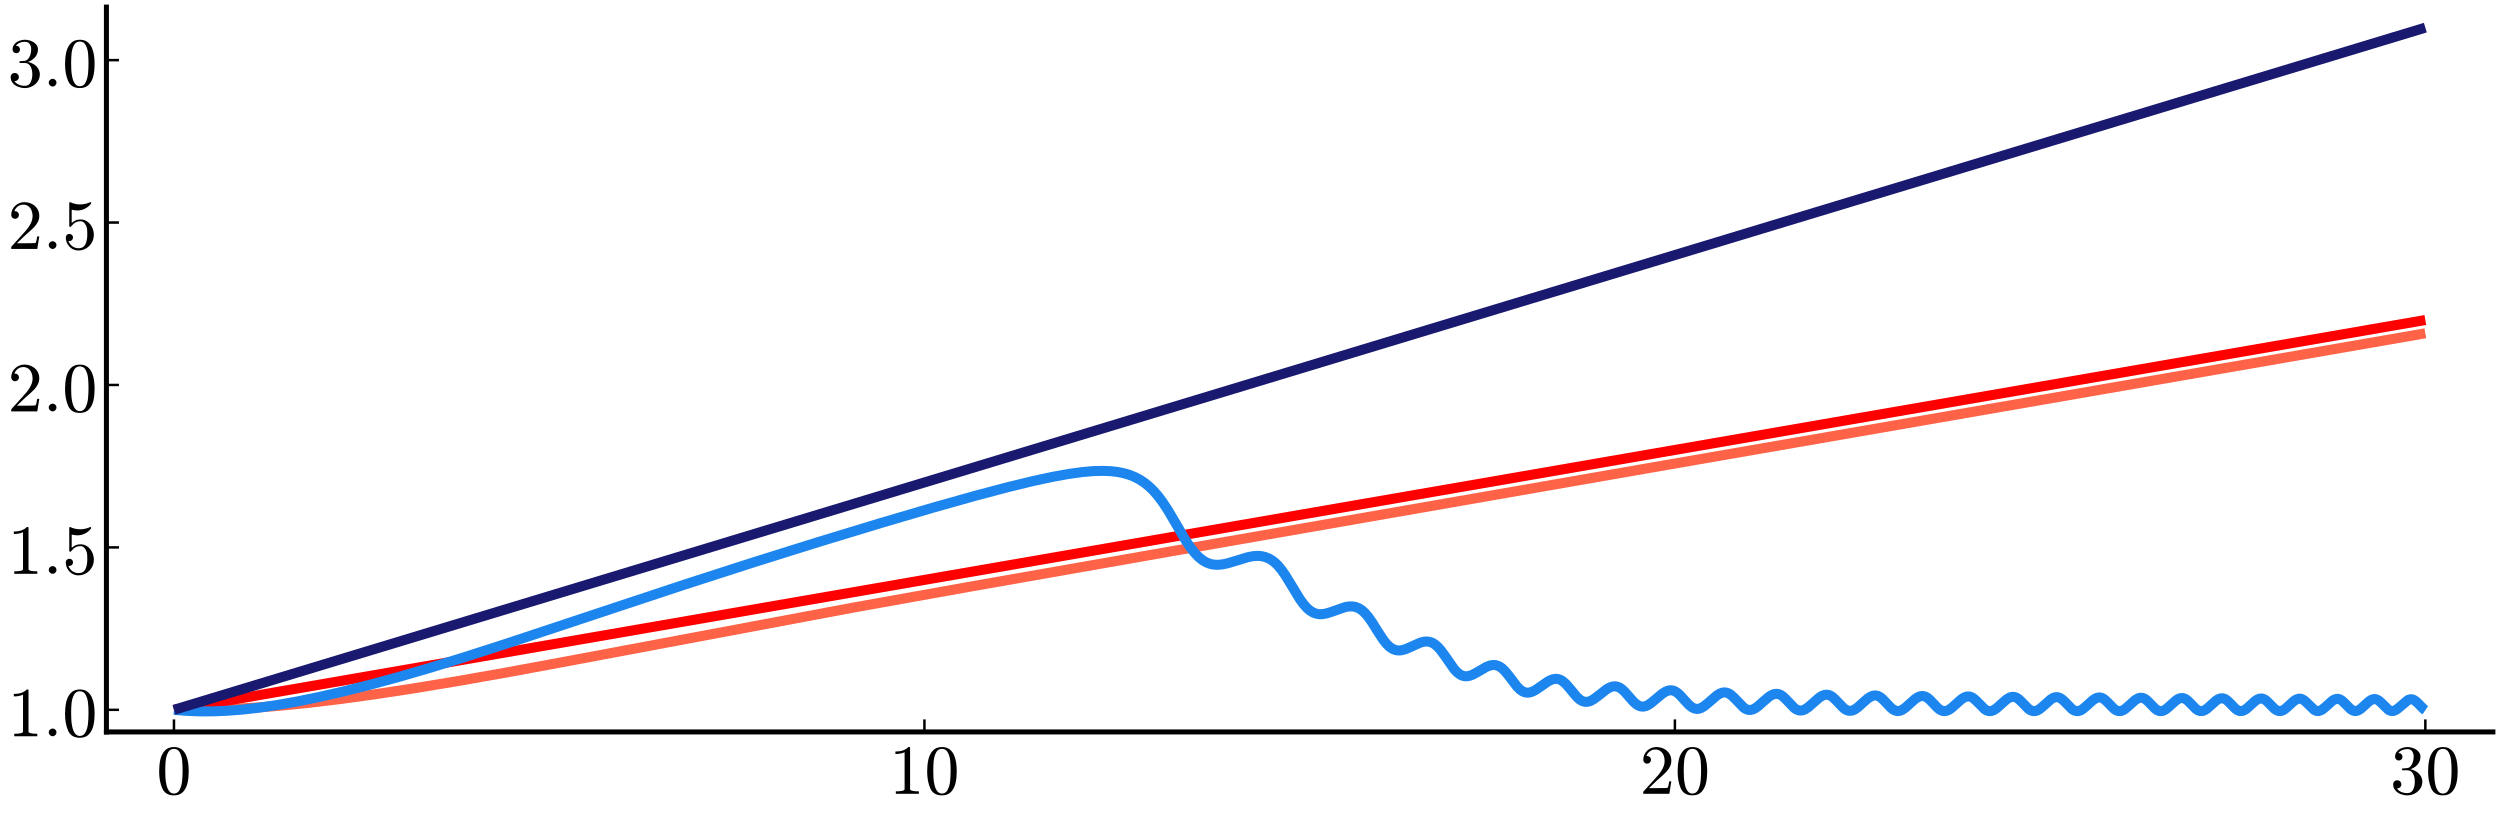
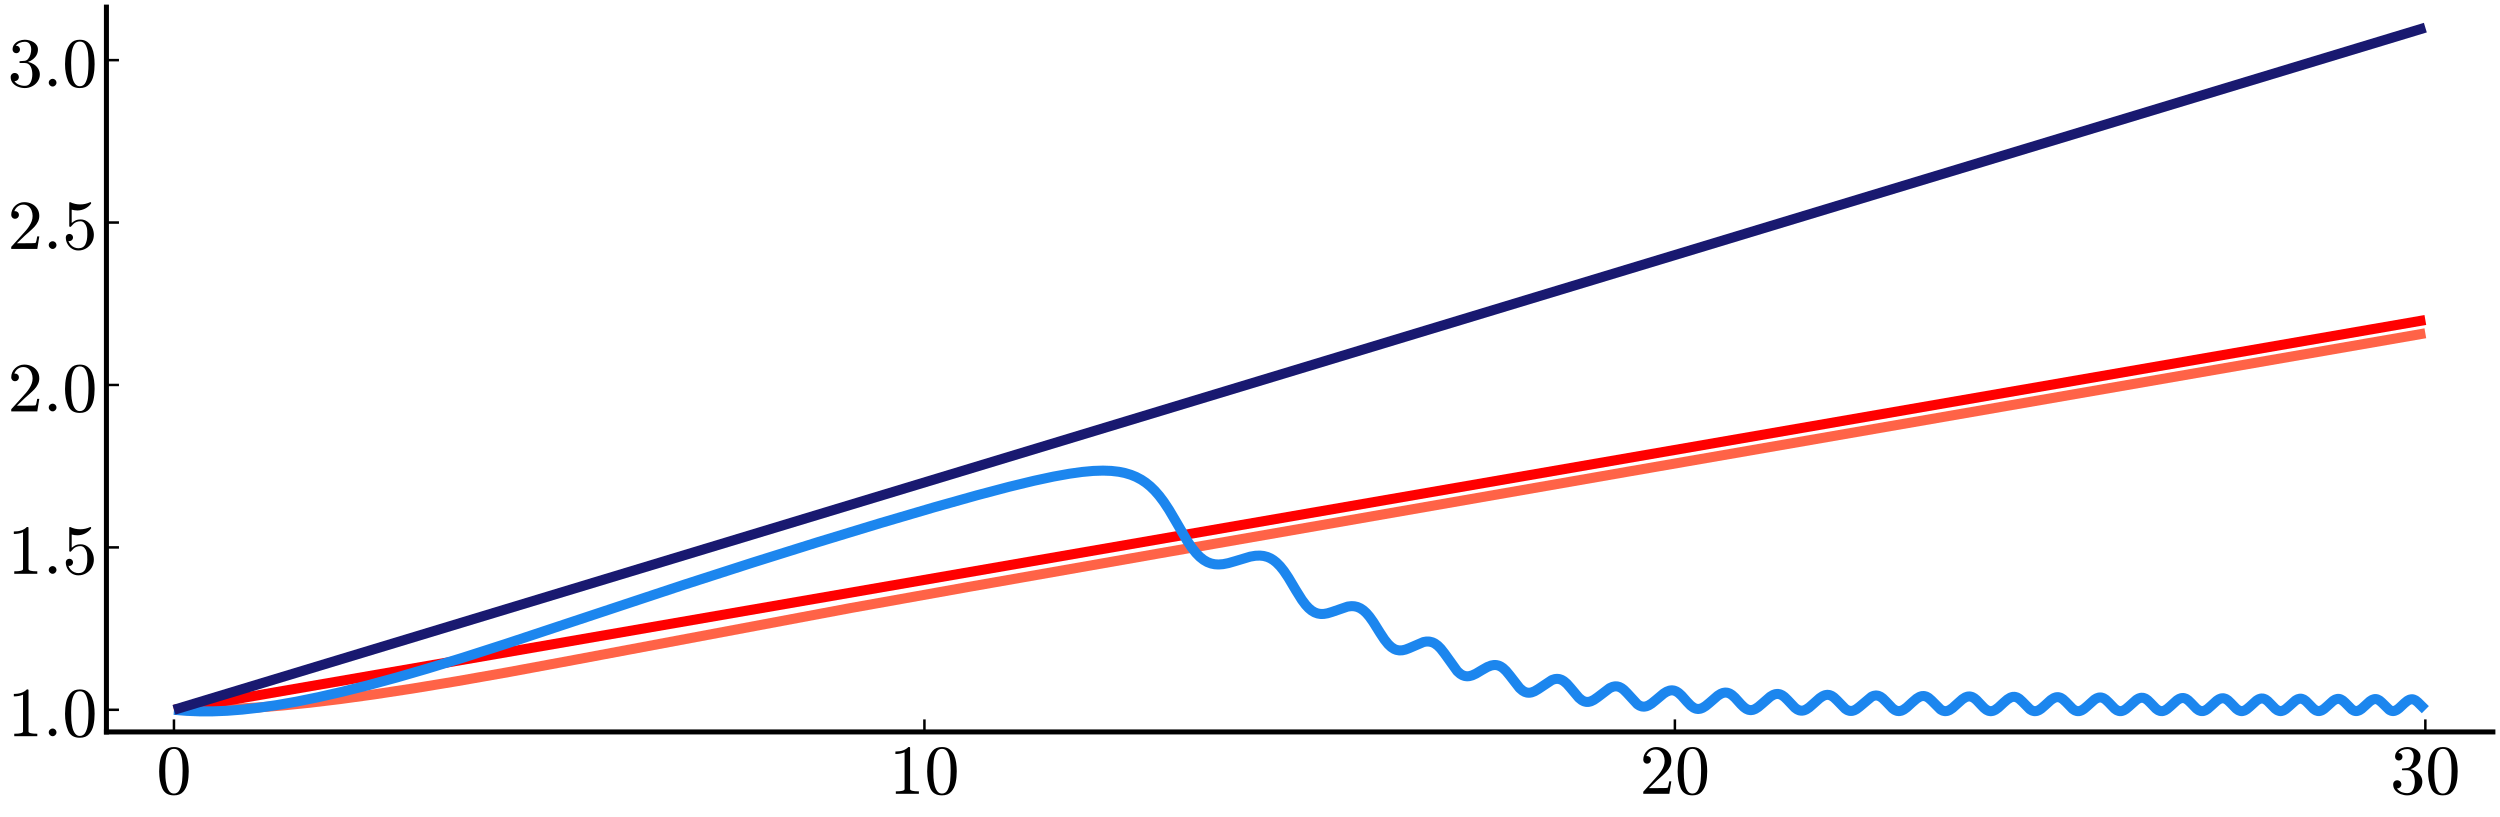
<svg xmlns="http://www.w3.org/2000/svg" xmlns:xlink="http://www.w3.org/1999/xlink" width="996.48pt" height="325.44pt" viewBox="0 0 996.48 325.44" version="1.1">
  <defs>
    <style type="text/css">*{stroke-linejoin: round; stroke-linecap: butt}</style>
  </defs>
  <g id="figure_1">
    <g id="patch_1">
      <path d="M 0 325.44  L 996.48 325.44  L 996.48 0  L 0 0  L 0 325.44  z " style="fill: none" />
    </g>
    <g id="axes_1">
      <g id="patch_2">
        <path d="M 42.419 291.745  L 993.645 291.745  L 993.645 2.835  L 42.419 2.835  L 42.419 291.745  z " style="fill: none" />
      </g>
      <g id="line2d_1">
-         <path d="M 69.34 282.93  L 83.699 282.822  L 93.271 282.517  L 102.544 281.999  L 112.415 281.22  L 123.183 280.138  L 135.149 278.702  L 148.609 276.858  L 164.164 274.495  L 181.813 271.582  L 202.452 267.944  L 229.075 263.011  L 340.649 242.079  L 387.912 233.616  L 466.881 219.74  L 655.033 186.935  L 966.724 132.844  L 966.724 132.844  " clip-path="url(#pad77562141)" style="fill: none; stroke: #ff6347; stroke-width: 4" />
+         <path d="M 69.34 282.922  L 83.998 282.812  L 93.57 282.501  L 102.843 281.978  L 112.714 281.193  L 123.483 280.104  L 135.448 278.663  L 148.908 276.814  L 164.463 274.445  L 182.112 271.528  L 202.751 267.885  L 229.374 262.948  L 339.154 242.343  L 385.818 233.981  L 462.694 220.467  L 648.751 188.023  L 966.724 132.841  L 966.724 132.841  " clip-path="url(#p0e21f23b9a)" style="fill: none; stroke: #ff6347; stroke-width: 4" />
      </g>
      <g id="matplotlib.axis_1">
        <g id="xtick_1">
          <g id="line2d_2">
            <defs>
-               <path id="mc57ea477d1" d="M 0 0  L 0 -5  " style="stroke: #000000" />
+               <path id="md6e994650b" d="M 0 0  L 0 -5  " style="stroke: #000000" />
            </defs>
            <g>
-               <use xlink:href="#mc57ea477d1" x="69.34" y="291.745" style="stroke: #000000" />
+               <use xlink:href="#md6e994650b" x="69.34" y="291.745" style="stroke: #000000" />
            </g>
          </g>
          <g id="text_1">
            <g transform="translate(62.34048 316.521) scale(0.28 -0.28)">
              <defs>
                <path id="Cmr10-30" d="M 1600 -141  Q 816 -141 533 504  Q 250 1150 250 2041  Q 250 2597 351 3087  Q 453 3578 754 3920  Q 1056 4263 1600 4263  Q 2022 4263 2290 4056  Q 2559 3850 2700 3523  Q 2841 3197 2892 2823  Q 2944 2450 2944 2041  Q 2944 1491 2842 1011  Q 2741 531 2444 195  Q 2147 -141 1600 -141  z M 1600 25  Q 1956 25 2131 390  Q 2306 756 2347 1200  Q 2388 1644 2388 2144  Q 2388 2625 2347 3031  Q 2306 3438 2132 3767  Q 1959 4097 1600 4097  Q 1238 4097 1063 3765  Q 888 3434 847 3029  Q 806 2625 806 2144  Q 806 1788 823 1472  Q 841 1156 916 820  Q 991 484 1158 254  Q 1325 25 1600 25  z " transform="scale(0.015625)" />
              </defs>
              <use xlink:href="#Cmr10-30" transform="translate(0 0.390625)" />
            </g>
          </g>
        </g>
        <g id="xtick_2">
          <g id="line2d_3">
            <g>
-               <use xlink:href="#mc57ea477d1" x="368.468" y="291.745" style="stroke: #000000" />
+               <use xlink:href="#md6e994650b" x="368.468" y="291.745" style="stroke: #000000" />
            </g>
          </g>
          <g id="text_2">
            <g transform="translate(354.4683 316.521) scale(0.28 -0.28)">
              <defs>
                <path id="Cmr10-31" d="M 594 0  L 594 225  Q 1394 225 1394 428  L 1394 3788  Q 1063 3628 556 3628  L 556 3853  Q 1341 3853 1741 4263  L 1831 4263  Q 1853 4263 1873 4245  Q 1894 4228 1894 4206  L 1894 428  Q 1894 225 2694 225  L 2694 0  L 594 0  z " transform="scale(0.015625)" />
              </defs>
              <use xlink:href="#Cmr10-31" transform="translate(0 0.390625)" />
              <use xlink:href="#Cmr10-30" transform="translate(50 0.390625)" />
            </g>
          </g>
        </g>
        <g id="xtick_3">
          <g id="line2d_4">
            <g>
-               <use xlink:href="#mc57ea477d1" x="667.596" y="291.745" style="stroke: #000000" />
+               <use xlink:href="#md6e994650b" x="667.596" y="291.745" style="stroke: #000000" />
            </g>
          </g>
          <g id="text_3">
            <g transform="translate(653.5961 316.521) scale(0.28 -0.28)">
              <defs>
                <path id="Cmr10-32" d="M 319 0  L 319 172  Q 319 188 331 206  L 1325 1306  Q 1550 1550 1690 1715  Q 1831 1881 1968 2097  Q 2106 2313 2186 2536  Q 2266 2759 2266 3009  Q 2266 3272 2169 3511  Q 2072 3750 1880 3894  Q 1688 4038 1416 4038  Q 1138 4038 916 3870  Q 694 3703 603 3438  Q 628 3444 672 3444  Q 816 3444 917 3347  Q 1019 3250 1019 3097  Q 1019 2950 917 2848  Q 816 2747 672 2747  Q 522 2747 420 2851  Q 319 2956 319 3097  Q 319 3338 409 3548  Q 500 3759 670 3923  Q 841 4088 1055 4175  Q 1269 4263 1509 4263  Q 1875 4263 2190 4108  Q 2506 3953 2690 3670  Q 2875 3388 2875 3009  Q 2875 2731 2753 2481  Q 2631 2231 2440 2026  Q 2250 1822 1953 1562  Q 1656 1303 1563 1216  L 838 519  L 1453 519  Q 1906 519 2211 526  Q 2516 534 2534 550  Q 2609 631 2688 1141  L 2875 1141  L 2694 0  L 319 0  z " transform="scale(0.015625)" />
              </defs>
              <use xlink:href="#Cmr10-32" transform="translate(0 0.390625)" />
              <use xlink:href="#Cmr10-30" transform="translate(50 0.390625)" />
            </g>
          </g>
        </g>
        <g id="xtick_4">
          <g id="line2d_5">
            <g>
-               <use xlink:href="#mc57ea477d1" x="966.724" y="291.745" style="stroke: #000000" />
+               <use xlink:href="#md6e994650b" x="966.724" y="291.745" style="stroke: #000000" />
            </g>
          </g>
          <g id="text_4">
            <g transform="translate(952.7239 316.521) scale(0.28 -0.28)">
              <defs>
                <path id="Cmr10-33" d="M 609 494  Q 759 275 1012 169  Q 1266 63 1556 63  Q 1928 63 2084 380  Q 2241 697 2241 1100  Q 2241 1281 2208 1462  Q 2175 1644 2097 1800  Q 2019 1956 1883 2050  Q 1747 2144 1550 2144  L 1125 2144  Q 1069 2144 1069 2203  L 1069 2259  Q 1069 2309 1125 2309  L 1478 2338  Q 1703 2338 1851 2506  Q 2000 2675 2069 2917  Q 2138 3159 2138 3378  Q 2138 3684 1994 3881  Q 1850 4078 1556 4078  Q 1313 4078 1091 3986  Q 869 3894 738 3706  Q 750 3709 759 3711  Q 769 3713 781 3713  Q 925 3713 1022 3613  Q 1119 3513 1119 3372  Q 1119 3234 1022 3134  Q 925 3034 781 3034  Q 641 3034 541 3134  Q 441 3234 441 3372  Q 441 3647 606 3850  Q 772 4053 1033 4158  Q 1294 4263 1556 4263  Q 1750 4263 1965 4205  Q 2181 4147 2356 4039  Q 2531 3931 2642 3762  Q 2753 3594 2753 3378  Q 2753 3109 2633 2881  Q 2513 2653 2303 2487  Q 2094 2322 1844 2241  Q 2122 2188 2372 2031  Q 2622 1875 2773 1631  Q 2925 1388 2925 1106  Q 2925 753 2731 467  Q 2538 181 2222 20  Q 1906 -141 1556 -141  Q 1256 -141 954 -26  Q 653 88 461 316  Q 269 544 269 863  Q 269 1022 375 1128  Q 481 1234 641 1234  Q 744 1234 830 1186  Q 916 1138 964 1050  Q 1013 963 1013 863  Q 1013 706 903 600  Q 794 494 641 494  L 609 494  z " transform="scale(0.015625)" />
              </defs>
              <use xlink:href="#Cmr10-33" transform="translate(0 0.390625)" />
              <use xlink:href="#Cmr10-30" transform="translate(50 0.390625)" />
            </g>
          </g>
        </g>
      </g>
      <g id="matplotlib.axis_2">
        <g id="ytick_1">
          <g id="line2d_6">
            <defs>
-               <path id="mffbae6c178" d="M 0 0  L 5 0  " style="stroke: #000000" />
+               <path id="mdccc3b8ec3" d="M 0 0  L 5 0  " style="stroke: #000000" />
            </defs>
            <g>
-               <use xlink:href="#mffbae6c178" x="42.419" y="282.93" style="stroke: #000000" />
+               <use xlink:href="#mdccc3b8ec3" x="42.419" y="282.922" style="stroke: #000000" />
            </g>
          </g>
          <g id="text_5">
-             <g transform="translate(3.078977 293.5674) scale(0.28 -0.28)">
+             <g transform="translate(3.078977 293.5603) scale(0.28 -0.28)">
              <defs>
                <path id="Cmmi10-3a" d="M 538 353  Q 538 497 644 600  Q 750 703 891 703  Q 978 703 1062 656  Q 1147 609 1194 525  Q 1241 441 1241 353  Q 1241 213 1137 106  Q 1034 0 891 0  Q 750 0 644 106  Q 538 213 538 353  z " transform="scale(0.015625)" />
              </defs>
              <use xlink:href="#Cmr10-31" transform="translate(0 0.390625)" />
              <use xlink:href="#Cmmi10-3a" transform="translate(50 0.390625)" />
              <use xlink:href="#Cmr10-30" transform="translate(77.68555 0.390625)" />
            </g>
          </g>
        </g>
        <g id="ytick_2">
          <g id="line2d_7">
            <g>
-               <use xlink:href="#mffbae6c178" x="42.419" y="218.187" style="stroke: #000000" />
+               <use xlink:href="#mdccc3b8ec3" x="42.419" y="218.182" style="stroke: #000000" />
            </g>
          </g>
          <g id="text_6">
-             <g transform="translate(3.078977 228.8249) scale(0.28 -0.28)">
+             <g transform="translate(3.078977 228.8195) scale(0.28 -0.28)">
              <defs>
                <path id="Cmr10-35" d="M 556 728  Q 622 541 758 387  Q 894 234 1080 148  Q 1266 63 1466 63  Q 1928 63 2103 422  Q 2278 781 2278 1294  Q 2278 1516 2270 1667  Q 2263 1819 2228 1959  Q 2169 2184 2020 2353  Q 1872 2522 1656 2522  Q 1441 2522 1286 2456  Q 1131 2391 1034 2303  Q 938 2216 863 2119  Q 788 2022 769 2016  L 697 2016  Q 681 2016 657 2036  Q 634 2056 634 2075  L 634 4213  Q 634 4228 654 4245  Q 675 4263 697 4263  L 716 4263  Q 1147 4056 1631 4056  Q 2106 4056 2547 4263  L 2566 4263  Q 2588 4263 2606 4247  Q 2625 4231 2625 4213  L 2625 4153  Q 2625 4122 2613 4122  Q 2394 3831 2064 3668  Q 1734 3506 1381 3506  Q 1125 3506 856 3578  L 856 2369  Q 1069 2541 1236 2614  Q 1403 2688 1663 2688  Q 2016 2688 2295 2484  Q 2575 2281 2725 1954  Q 2875 1628 2875 1288  Q 2875 903 2686 575  Q 2497 247 2172 53  Q 1847 -141 1466 -141  Q 1150 -141 886 21  Q 622 184 470 459  Q 319 734 319 1044  Q 319 1188 412 1278  Q 506 1369 647 1369  Q 788 1369 883 1276  Q 978 1184 978 1044  Q 978 906 883 811  Q 788 716 647 716  Q 625 716 597 720  Q 569 725 556 728  z " transform="scale(0.015625)" />
              </defs>
              <use xlink:href="#Cmr10-31" transform="translate(0 0.390625)" />
              <use xlink:href="#Cmmi10-3a" transform="translate(50 0.390625)" />
              <use xlink:href="#Cmr10-35" transform="translate(77.68555 0.390625)" />
            </g>
          </g>
        </g>
        <g id="ytick_3">
          <g id="line2d_8">
            <g>
-               <use xlink:href="#mffbae6c178" x="42.419" y="153.445" style="stroke: #000000" />
+               <use xlink:href="#mdccc3b8ec3" x="42.419" y="153.441" style="stroke: #000000" />
            </g>
          </g>
          <g id="text_7">
-             <g transform="translate(3.078977 164.0825) scale(0.28 -0.28)">
+             <g transform="translate(3.078977 164.0788) scale(0.28 -0.28)">
              <use xlink:href="#Cmr10-32" transform="translate(0 0.390625)" />
              <use xlink:href="#Cmmi10-3a" transform="translate(50 0.390625)" />
              <use xlink:href="#Cmr10-30" transform="translate(77.68555 0.390625)" />
            </g>
          </g>
        </g>
        <g id="ytick_4">
          <g id="line2d_9">
            <g>
-               <use xlink:href="#mffbae6c178" x="42.419" y="88.702" style="stroke: #000000" />
+               <use xlink:href="#mdccc3b8ec3" x="42.419" y="88.7" style="stroke: #000000" />
            </g>
          </g>
          <g id="text_8">
-             <g transform="translate(3.078977 99.34009) scale(0.28 -0.28)">
+             <g transform="translate(3.078977 99.33806) scale(0.28 -0.28)">
              <use xlink:href="#Cmr10-32" transform="translate(0 0.390625)" />
              <use xlink:href="#Cmmi10-3a" transform="translate(50 0.390625)" />
              <use xlink:href="#Cmr10-35" transform="translate(77.68555 0.390625)" />
            </g>
          </g>
        </g>
        <g id="ytick_5">
          <g id="line2d_10">
            <g>
-               <use xlink:href="#mffbae6c178" x="42.419" y="23.96" style="stroke: #000000" />
+               <use xlink:href="#mdccc3b8ec3" x="42.419" y="23.96" style="stroke: #000000" />
            </g>
          </g>
          <g id="text_9">
-             <g transform="translate(3.078977 34.59766) scale(0.28 -0.28)">
+             <g transform="translate(3.078977 34.59732) scale(0.28 -0.28)">
              <use xlink:href="#Cmr10-33" transform="translate(0 0.390625)" />
              <use xlink:href="#Cmmi10-3a" transform="translate(50 0.390625)" />
              <use xlink:href="#Cmr10-30" transform="translate(77.68555 0.390625)" />
            </g>
          </g>
        </g>
      </g>
      <g id="line2d_11">
-         <path d="M 69.34 282.93  L 966.724 127.548  L 966.724 127.548  " clip-path="url(#pad77562141)" style="fill: none; stroke: #ff0000; stroke-width: 4" />
+         <path d="M 69.34 282.922  L 966.724 127.545  L 966.724 127.545  " clip-path="url(#p0e21f23b9a)" style="fill: none; stroke: #ff0000; stroke-width: 4" />
      </g>
      <g id="patch_3">
        <path d="M 42.419 291.745  L 42.419 2.835  " style="fill: none; stroke: #000000; stroke-width: 2; stroke-linejoin: miter; stroke-linecap: square" />
      </g>
      <g id="patch_4">
        <path d="M 42.419 291.745  L 993.645 291.745  " style="fill: none; stroke: #000000; stroke-width: 2; stroke-linejoin: miter; stroke-linecap: square" />
      </g>
      <g id="line2d_12">
-         <path d="M 69.34 282.93  L 74.426 283.344  L 79.81 283.55  L 85.194 283.531  L 90.878 283.288  L 96.86 282.81  L 103.441 282.054  L 110.62 280.994  L 118.397 279.616  L 127.072 277.847  L 136.644 275.661  L 147.114 273.036  L 158.481 269.95  L 170.745 266.386  L 184.804 262.061  L 201.854 256.571  L 228.177 247.832  L 272.747 233.048  L 299.968 224.269  L 325.992 216.107  L 350.82 208.549  L 372.357 202.218  L 389.108 197.511  L 401.971 194.114  L 411.842 191.723  L 419.619 190.052  L 425.901 188.919  L 431.285 188.173  L 435.772 187.781  L 439.362 187.677  L 442.652 187.802  L 445.344 188.107  L 447.737 188.573  L 450.13 189.265  L 452.224 190.1  L 454.318 191.194  L 456.113 192.374  L 457.907 193.813  L 459.702 195.542  L 461.497 197.587  L 463.292 199.959  L 465.386 203.128  L 468.078 207.676  L 472.565 215.345  L 474.659 218.445  L 476.453 220.674  L 477.949 222.183  L 479.445 223.363  L 480.94 224.22  L 482.436 224.777  L 483.932 225.067  L 485.427 225.129  L 487.222 224.962  L 489.316 224.525  L 492.307 223.638  L 497.392 222.088  L 499.486 221.686  L 501.281 221.562  L 502.777 221.675  L 504.272 222.014  L 505.768 222.611  L 506.964 223.308  L 508.161 224.229  L 509.357 225.393  L 510.853 227.194  L 512.349 229.343  L 514.443 232.759  L 518.032 238.675  L 519.528 240.747  L 521.023 242.417  L 522.22 243.429  L 523.416 244.151  L 524.613 244.598  L 525.809 244.803  L 527.006 244.8  L 528.502 244.564  L 530.296 244.029  L 536.279 241.949  L 537.775 241.716  L 539.27 241.729  L 540.467 241.971  L 541.663 242.466  L 542.86 243.249  L 544.056 244.337  L 545.253 245.724  L 546.748 247.818  L 549.441 252.12  L 551.534 255.262  L 552.731 256.731  L 553.928 257.874  L 555.124 258.669  L 556.321 259.128  L 557.517 259.281  L 558.714 259.174  L 560.209 258.758  L 562.004 257.995  L 566.192 256.117  L 567.687 255.753  L 568.884 255.695  L 570.08 255.901  L 570.978 256.256  L 571.875 256.796  L 573.072 257.813  L 574.268 259.152  L 575.764 261.188  L 579.652 266.756  L 580.849 268.019  L 582.046 268.913  L 582.943 269.331  L 583.84 269.54  L 584.738 269.556  L 585.934 269.319  L 587.131 268.849  L 588.925 267.864  L 592.515 265.784  L 594.011 265.231  L 595.207 265.052  L 596.105 265.11  L 597.002 265.356  L 597.899 265.803  L 598.797 266.456  L 599.993 267.629  L 601.489 269.481  L 604.779 273.787  L 605.976 274.939  L 606.873 275.552  L 607.771 275.936  L 608.668 276.094  L 609.565 276.042  L 610.762 275.691  L 611.958 275.085  L 613.753 273.879  L 617.043 271.586  L 618.24 270.987  L 619.436 270.635  L 620.334 270.573  L 621.231 270.71  L 622.129 271.061  L 623.026 271.629  L 624.223 272.702  L 625.718 274.424  L 628.41 277.684  L 629.607 278.777  L 630.504 279.346  L 631.402 279.678  L 632.299 279.775  L 633.196 279.65  L 634.094 279.33  L 635.29 278.658  L 637.085 277.311  L 640.375 274.731  L 641.572 274.05  L 642.768 273.639  L 643.666 273.549  L 644.563 273.675  L 645.461 274.027  L 646.358 274.605  L 647.554 275.69  L 649.349 277.735  L 651.144 279.751  L 652.341 280.79  L 653.238 281.319  L 654.135 281.606  L 655.033 281.645  L 655.93 281.453  L 656.827 281.057  L 658.024 280.282  L 659.819 278.8  L 662.511 276.543  L 663.707 275.77  L 664.904 275.271  L 665.801 275.129  L 666.699 275.209  L 667.596 275.526  L 668.493 276.077  L 669.69 277.133  L 671.485 279.123  L 673.279 281.035  L 674.476 281.966  L 675.373 282.397  L 676.271 282.572  L 677.168 282.494  L 678.066 282.184  L 679.262 281.474  L 680.758 280.266  L 684.347 277.184  L 685.544 276.455  L 686.441 276.109  L 687.338 275.977  L 688.236 276.089  L 689.133 276.446  L 690.031 277.042  L 691.227 278.147  L 695.116 282.153  L 696.013 282.688  L 696.911 282.968  L 697.808 282.983  L 698.705 282.75  L 699.603 282.302  L 700.799 281.448  L 702.893 279.586  L 704.987 277.792  L 706.184 277.036  L 707.081 276.68  L 707.978 276.542  L 708.876 276.642  L 709.773 276.998  L 710.67 277.609  L 711.867 278.743  L 715.157 282.184  L 716.055 282.79  L 716.952 283.141  L 717.85 283.224  L 718.747 283.048  L 719.644 282.643  L 720.841 281.823  L 722.636 280.242  L 725.029 278.137  L 726.225 277.371  L 727.122 277.016  L 728.02 276.887  L 728.917 277.01  L 729.815 277.401  L 730.712 278.044  L 731.909 279.204  L 734.9 282.305  L 735.797 282.917  L 736.695 283.27  L 737.592 283.345  L 738.489 283.151  L 739.387 282.721  L 740.583 281.865  L 742.677 279.972  L 744.472 278.415  L 745.668 277.651  L 746.566 277.3  L 747.463 277.185  L 748.361 277.336  L 749.258 277.761  L 750.155 278.439  L 751.352 279.631  L 753.745 282.157  L 754.642 282.848  L 755.54 283.284  L 756.437 283.435  L 757.334 283.306  L 758.232 282.926  L 759.428 282.11  L 761.223 280.503  L 763.317 278.644  L 764.513 277.864  L 765.411 277.512  L 766.308 277.407  L 767.206 277.576  L 768.103 278.023  L 769 278.72  L 770.496 280.256  L 772.291 282.142  L 773.188 282.851  L 774.086 283.3  L 774.983 283.462  L 775.88 283.337  L 776.778 282.953  L 777.974 282.126  L 779.769 280.505  L 781.863 278.664  L 783.059 277.928  L 783.957 277.63  L 784.854 277.595  L 785.752 277.845  L 786.649 278.374  L 787.845 279.44  L 791.136 282.751  L 792.033 283.257  L 792.931 283.47  L 793.828 283.385  L 794.725 283.03  L 795.922 282.221  L 797.717 280.603  L 799.811 278.762  L 801.007 278.043  L 801.904 277.768  L 802.802 277.767  L 803.699 278.059  L 804.597 278.633  L 805.793 279.75  L 808.485 282.514  L 809.383 283.113  L 810.28 283.429  L 811.177 283.442  L 812.075 283.165  L 812.972 282.643  L 814.169 281.671  L 817.459 278.737  L 818.356 278.204  L 819.254 277.904  L 820.151 277.883  L 821.049 278.164  L 821.946 278.734  L 823.143 279.848  L 825.835 282.598  L 826.732 283.174  L 827.629 283.452  L 828.527 283.415  L 829.424 283.087  L 830.322 282.52  L 831.817 281.231  L 834.21 279.062  L 835.407 278.31  L 836.304 278.018  L 837.202 278.01  L 838.099 278.315  L 838.996 278.915  L 840.193 280.06  L 842.586 282.512  L 843.483 283.122  L 844.381 283.435  L 845.278 283.426  L 846.175 283.115  L 847.073 282.556  L 848.568 281.272  L 850.961 279.112  L 852.158 278.385  L 853.055 278.124  L 853.953 278.161  L 854.85 278.516  L 855.747 279.163  L 856.944 280.351  L 859.038 282.502  L 859.935 283.123  L 860.833 283.44  L 861.73 283.428  L 862.627 283.113  L 863.525 282.546  L 865.02 281.242  L 867.413 279.104  L 868.311 278.549  L 869.208 278.243  L 870.106 278.237  L 871.003 278.555  L 871.9 279.174  L 873.097 280.343  L 875.191 282.5  L 876.088 283.121  L 876.986 283.432  L 877.883 283.41  L 878.78 283.078  L 879.678 282.494  L 881.173 281.173  L 883.267 279.28  L 884.165 278.696  L 885.062 278.359  L 885.959 278.323  L 886.857 278.613  L 887.754 279.214  L 888.951 280.372  L 891.045 282.524  L 891.942 283.137  L 892.839 283.432  L 893.737 283.389  L 894.634 283.035  L 895.531 282.429  L 897.027 281.085  L 898.822 279.452  L 899.719 278.84  L 900.617 278.471  L 901.514 278.406  L 902.411 278.672  L 903.309 279.258  L 904.505 280.409  L 906.599 282.541  L 907.497 283.144  L 908.394 283.428  L 908.992 283.426  L 909.89 283.15  L 910.787 282.594  L 911.983 281.563  L 914.376 279.382  L 915.274 278.811  L 916.171 278.499  L 916.77 278.468  L 917.368 278.589  L 918.265 279.05  L 919.163 279.799  L 922.453 282.987  L 923.35 283.371  L 923.949 283.432  L 924.846 283.238  L 925.743 282.746  L 926.94 281.765  L 929.632 279.333  L 930.529 278.805  L 931.427 278.556  L 932.025 278.574  L 932.623 278.748  L 933.521 279.287  L 934.717 280.405  L 936.811 282.545  L 937.708 283.151  L 938.606 283.421  L 939.204 283.4  L 940.101 283.089  L 940.999 282.503  L 942.495 281.164  L 944.289 279.543  L 945.187 278.967  L 946.084 278.663  L 946.682 278.644  L 947.281 278.782  L 948.178 279.279  L 949.075 280.061  L 952.067 282.97  L 952.964 283.368  L 953.562 283.433  L 954.16 283.339  L 955.058 282.929  L 955.955 282.266  L 959.844 278.992  L 960.741 278.719  L 961.34 278.726  L 961.938 278.894  L 962.835 279.434  L 964.032 280.561  L 966.126 282.677  L 966.724 283.081  L 966.724 283.081  " clip-path="url(#pad77562141)" style="fill: none; stroke: #1c86ee; stroke-width: 4" />
+         <path d="M 69.34 282.922  L 74.426 283.34  L 79.511 283.544  L 84.895 283.539  L 90.579 283.31  L 96.561 282.843  L 103.142 282.098  L 110.321 281.048  L 118.098 279.678  L 126.773 277.916  L 136.345 275.736  L 146.815 273.117  L 158.181 270.035  L 170.446 266.475  L 184.505 262.153  L 201.555 256.666  L 227.878 247.926  L 272.747 233.039  L 299.968 224.26  L 325.992 216.098  L 350.82 208.539  L 372.357 202.207  L 389.407 197.416  L 402.27 194.02  L 412.141 191.631  L 419.918 189.962  L 426.2 188.828  L 431.285 188.116  L 435.772 187.707  L 439.661 187.581  L 442.951 187.7  L 445.942 188.043  L 448.335 188.525  L 450.728 189.236  L 452.822 190.089  L 454.916 191.201  L 456.711 192.398  L 458.506 193.855  L 460.301 195.603  L 462.095 197.668  L 463.89 200.061  L 465.984 203.244  L 468.676 207.806  L 473.163 215.516  L 474.958 218.193  L 476.753 220.454  L 478.248 221.979  L 479.744 223.168  L 481.239 224.036  L 482.735 224.607  L 484.231 224.917  L 485.726 225.002  L 487.521 224.864  L 489.615 224.452  L 492.307 223.677  L 498.29 221.881  L 500.384 221.524  L 502.178 221.45  L 503.674 221.605  L 505.17 222.002  L 506.366 222.523  L 507.563 223.247  L 508.759 224.192  L 510.255 225.703  L 511.75 227.578  L 513.545 230.253  L 516.537 235.28  L 518.93 239.102  L 520.425 241.093  L 521.622 242.384  L 522.818 243.382  L 524.015 244.092  L 525.211 244.529  L 526.408 244.724  L 527.604 244.712  L 529.1 244.464  L 530.895 243.927  L 537.176 241.772  L 538.672 241.599  L 539.868 241.661  L 541.065 241.94  L 542.262 242.473  L 543.458 243.285  L 544.655 244.392  L 545.851 245.789  L 547.347 247.889  L 550.039 252.196  L 551.834 254.917  L 553.329 256.78  L 554.526 257.908  L 555.722 258.687  L 556.62 259.048  L 557.816 259.256  L 559.013 259.193  L 560.209 258.915  L 561.705 258.35  L 567.388 255.907  L 568.585 255.705  L 569.781 255.732  L 570.978 256.036  L 571.875 256.47  L 573.072 257.341  L 574.268 258.544  L 575.764 260.456  L 580.849 267.527  L 582.046 268.586  L 582.943 269.127  L 583.84 269.45  L 584.738 269.569  L 585.635 269.505  L 586.832 269.18  L 588.327 268.489  L 590.72 267.061  L 592.814 265.878  L 594.31 265.287  L 595.506 265.066  L 596.404 265.087  L 597.301 265.291  L 598.198 265.694  L 599.096 266.303  L 600.292 267.423  L 601.788 269.228  L 605.677 274.231  L 606.873 275.27  L 607.771 275.787  L 608.668 276.07  L 609.565 276.13  L 610.463 275.988  L 611.659 275.535  L 613.155 274.657  L 618.539 271.071  L 619.736 270.677  L 620.633 270.577  L 621.53 270.673  L 622.428 270.979  L 623.325 271.503  L 624.522 272.523  L 626.017 274.205  L 629.308 278.119  L 630.504 279.093  L 631.402 279.557  L 632.299 279.779  L 633.196 279.767  L 634.094 279.543  L 635.29 278.97  L 636.786 277.936  L 641.572 274.296  L 642.768 273.771  L 643.666 273.579  L 644.563 273.59  L 645.461 273.823  L 646.358 274.284  L 647.255 274.963  L 648.452 276.152  L 652.64 280.698  L 653.537 281.269  L 654.434 281.595  L 655.332 281.672  L 656.229 281.515  L 657.127 281.152  L 658.323 280.412  L 660.118 278.954  L 663.109 276.451  L 664.306 275.712  L 665.502 275.257  L 666.4 275.149  L 667.297 275.267  L 668.194 275.623  L 669.092 276.209  L 670.288 277.302  L 672.382 279.664  L 673.878 281.215  L 675.074 282.098  L 675.972 282.48  L 676.869 282.604  L 677.766 282.48  L 678.664 282.135  L 679.86 281.395  L 681.356 280.17  L 684.646 277.323  L 685.843 276.572  L 686.74 276.205  L 687.638 276.045  L 688.535 276.119  L 689.432 276.438  L 690.33 276.998  L 691.526 278.066  L 693.919 280.714  L 695.116 281.879  L 696.013 282.526  L 696.911 282.926  L 697.808 283.061  L 698.705 282.939  L 699.603 282.586  L 700.799 281.825  L 702.295 280.566  L 705.585 277.702  L 706.782 276.99  L 707.679 276.673  L 708.577 276.582  L 709.474 276.74  L 710.371 277.152  L 711.269 277.802  L 712.465 278.963  L 715.457 282.122  L 716.354 282.77  L 717.251 283.165  L 718.149 283.287  L 719.046 283.145  L 719.943 282.766  L 721.14 281.969  L 722.935 280.395  L 725.328 278.271  L 726.524 277.48  L 727.422 277.098  L 728.319 276.941  L 729.216 277.037  L 730.114 277.396  L 731.011 278.006  L 732.208 279.132  L 735.498 282.513  L 736.395 283.072  L 737.293 283.36  L 738.19 283.369  L 739.088 283.114  L 739.985 282.635  L 741.181 281.731  L 745.968 277.713  L 746.865 277.339  L 747.762 277.2  L 748.66 277.324  L 749.557 277.719  L 750.454 278.366  L 751.651 279.531  L 754.343 282.346  L 755.241 282.987  L 756.138 283.361  L 757.035 283.447  L 757.933 283.256  L 758.83 282.822  L 760.027 281.953  L 762.12 280.031  L 763.915 278.489  L 765.112 277.763  L 766.009 277.465  L 766.906 277.421  L 767.804 277.653  L 768.701 278.16  L 769.898 279.197  L 773.487 282.797  L 774.385 283.281  L 775.282 283.474  L 776.179 283.375  L 777.077 283.013  L 778.273 282.204  L 780.068 280.589  L 782.162 278.728  L 783.359 277.97  L 784.256 277.649  L 785.153 277.587  L 786.051 277.81  L 786.948 278.313  L 787.845 279.061  L 789.341 280.643  L 790.837 282.199  L 791.734 282.905  L 792.631 283.346  L 793.529 283.486  L 794.426 283.331  L 795.324 282.914  L 796.52 282.045  L 798.614 280.108  L 800.11 278.815  L 801.306 278.073  L 802.204 277.776  L 803.101 277.749  L 803.998 278.015  L 804.896 278.565  L 806.092 279.657  L 809.084 282.696  L 809.981 283.236  L 810.878 283.476  L 811.776 283.409  L 812.673 283.06  L 813.57 282.482  L 815.066 281.187  L 817.459 279.011  L 818.656 278.239  L 819.553 277.92  L 820.45 277.877  L 821.348 278.132  L 822.245 278.679  L 823.442 279.774  L 826.134 282.551  L 827.031 283.151  L 827.929 283.452  L 828.826 283.439  L 829.723 283.13  L 830.621 282.578  L 831.817 281.577  L 834.808 278.89  L 835.706 278.342  L 836.603 278.032  L 837.501 278.005  L 838.398 278.285  L 839.295 278.859  L 840.492 279.984  L 842.885 282.47  L 843.782 283.102  L 844.68 283.434  L 845.577 283.445  L 846.474 283.152  L 847.372 282.606  L 848.568 281.605  L 851.56 278.927  L 852.457 278.4  L 853.354 278.122  L 854.252 278.139  L 855.149 278.47  L 856.047 279.095  L 857.243 280.266  L 859.337 282.441  L 860.234 283.085  L 861.132 283.426  L 862.029 283.439  L 862.927 283.142  L 863.824 282.587  L 865.02 281.574  L 867.713 279.133  L 868.61 278.567  L 869.507 278.247  L 870.405 278.223  L 871.302 278.519  L 872.199 279.119  L 873.396 280.274  L 875.49 282.449  L 876.387 283.092  L 877.285 283.426  L 878.182 283.425  L 879.079 283.11  L 879.977 282.536  L 881.472 281.221  L 883.566 279.314  L 884.464 278.717  L 885.361 278.364  L 886.258 278.309  L 887.156 278.579  L 888.053 279.161  L 889.25 280.306  L 891.344 282.477  L 892.241 283.111  L 893.138 283.429  L 893.737 283.451  L 894.634 283.211  L 895.531 282.691  L 896.728 281.696  L 899.42 279.253  L 900.317 278.701  L 901.215 278.412  L 902.112 278.437  L 903.01 278.795  L 903.907 279.457  L 905.104 280.666  L 906.898 282.507  L 907.796 283.131  L 908.693 283.431  L 909.291 283.437  L 910.189 283.172  L 911.086 282.627  L 912.283 281.607  L 914.975 279.198  L 915.872 278.694  L 916.77 278.473  L 917.368 278.507  L 918.265 278.841  L 919.163 279.488  L 920.359 280.688  L 922.154 282.527  L 923.051 283.144  L 923.949 283.43  L 924.547 283.424  L 925.444 283.137  L 926.342 282.571  L 927.538 281.531  L 929.931 279.366  L 930.829 278.825  L 931.726 278.564  L 932.324 278.571  L 932.922 278.733  L 933.82 279.254  L 934.717 280.052  L 937.409 282.763  L 938.307 283.277  L 938.905 283.426  L 939.503 283.415  L 940.401 283.116  L 941.298 282.536  L 942.794 281.195  L 944.588 279.562  L 945.486 278.976  L 946.383 278.661  L 946.981 278.632  L 947.58 278.76  L 948.477 279.238  L 949.374 280.008  L 952.366 282.941  L 953.263 283.358  L 953.861 283.434  L 954.46 283.35  L 955.357 282.951  L 956.254 282.294  L 958.348 280.329  L 959.545 279.351  L 960.442 278.871  L 961.34 278.697  L 961.938 278.776  L 962.835 279.189  L 963.733 279.913  L 966.724 282.873  L 966.724 282.873  " clip-path="url(#p0e21f23b9a)" style="fill: none; stroke: #1c86ee; stroke-width: 4" />
      </g>
      <g id="line2d_13">
-         <path d="M 69.34 282.93  L 966.724 11.011  L 966.724 11.011  " clip-path="url(#pad77562141)" style="fill: none; stroke: #191970; stroke-width: 4" />
+         <path d="M 69.34 282.922  L 966.724 11.011  L 966.724 11.011  " clip-path="url(#p0e21f23b9a)" style="fill: none; stroke: #191970; stroke-width: 4" />
      </g>
    </g>
  </g>
  <defs>
-     <clipPath id="pad77562141">
+     <clipPath id="p0e21f23b9a">
      <rect x="42.419" y="2.835" width="951.226" height="288.911" />
    </clipPath>
  </defs>
</svg>
